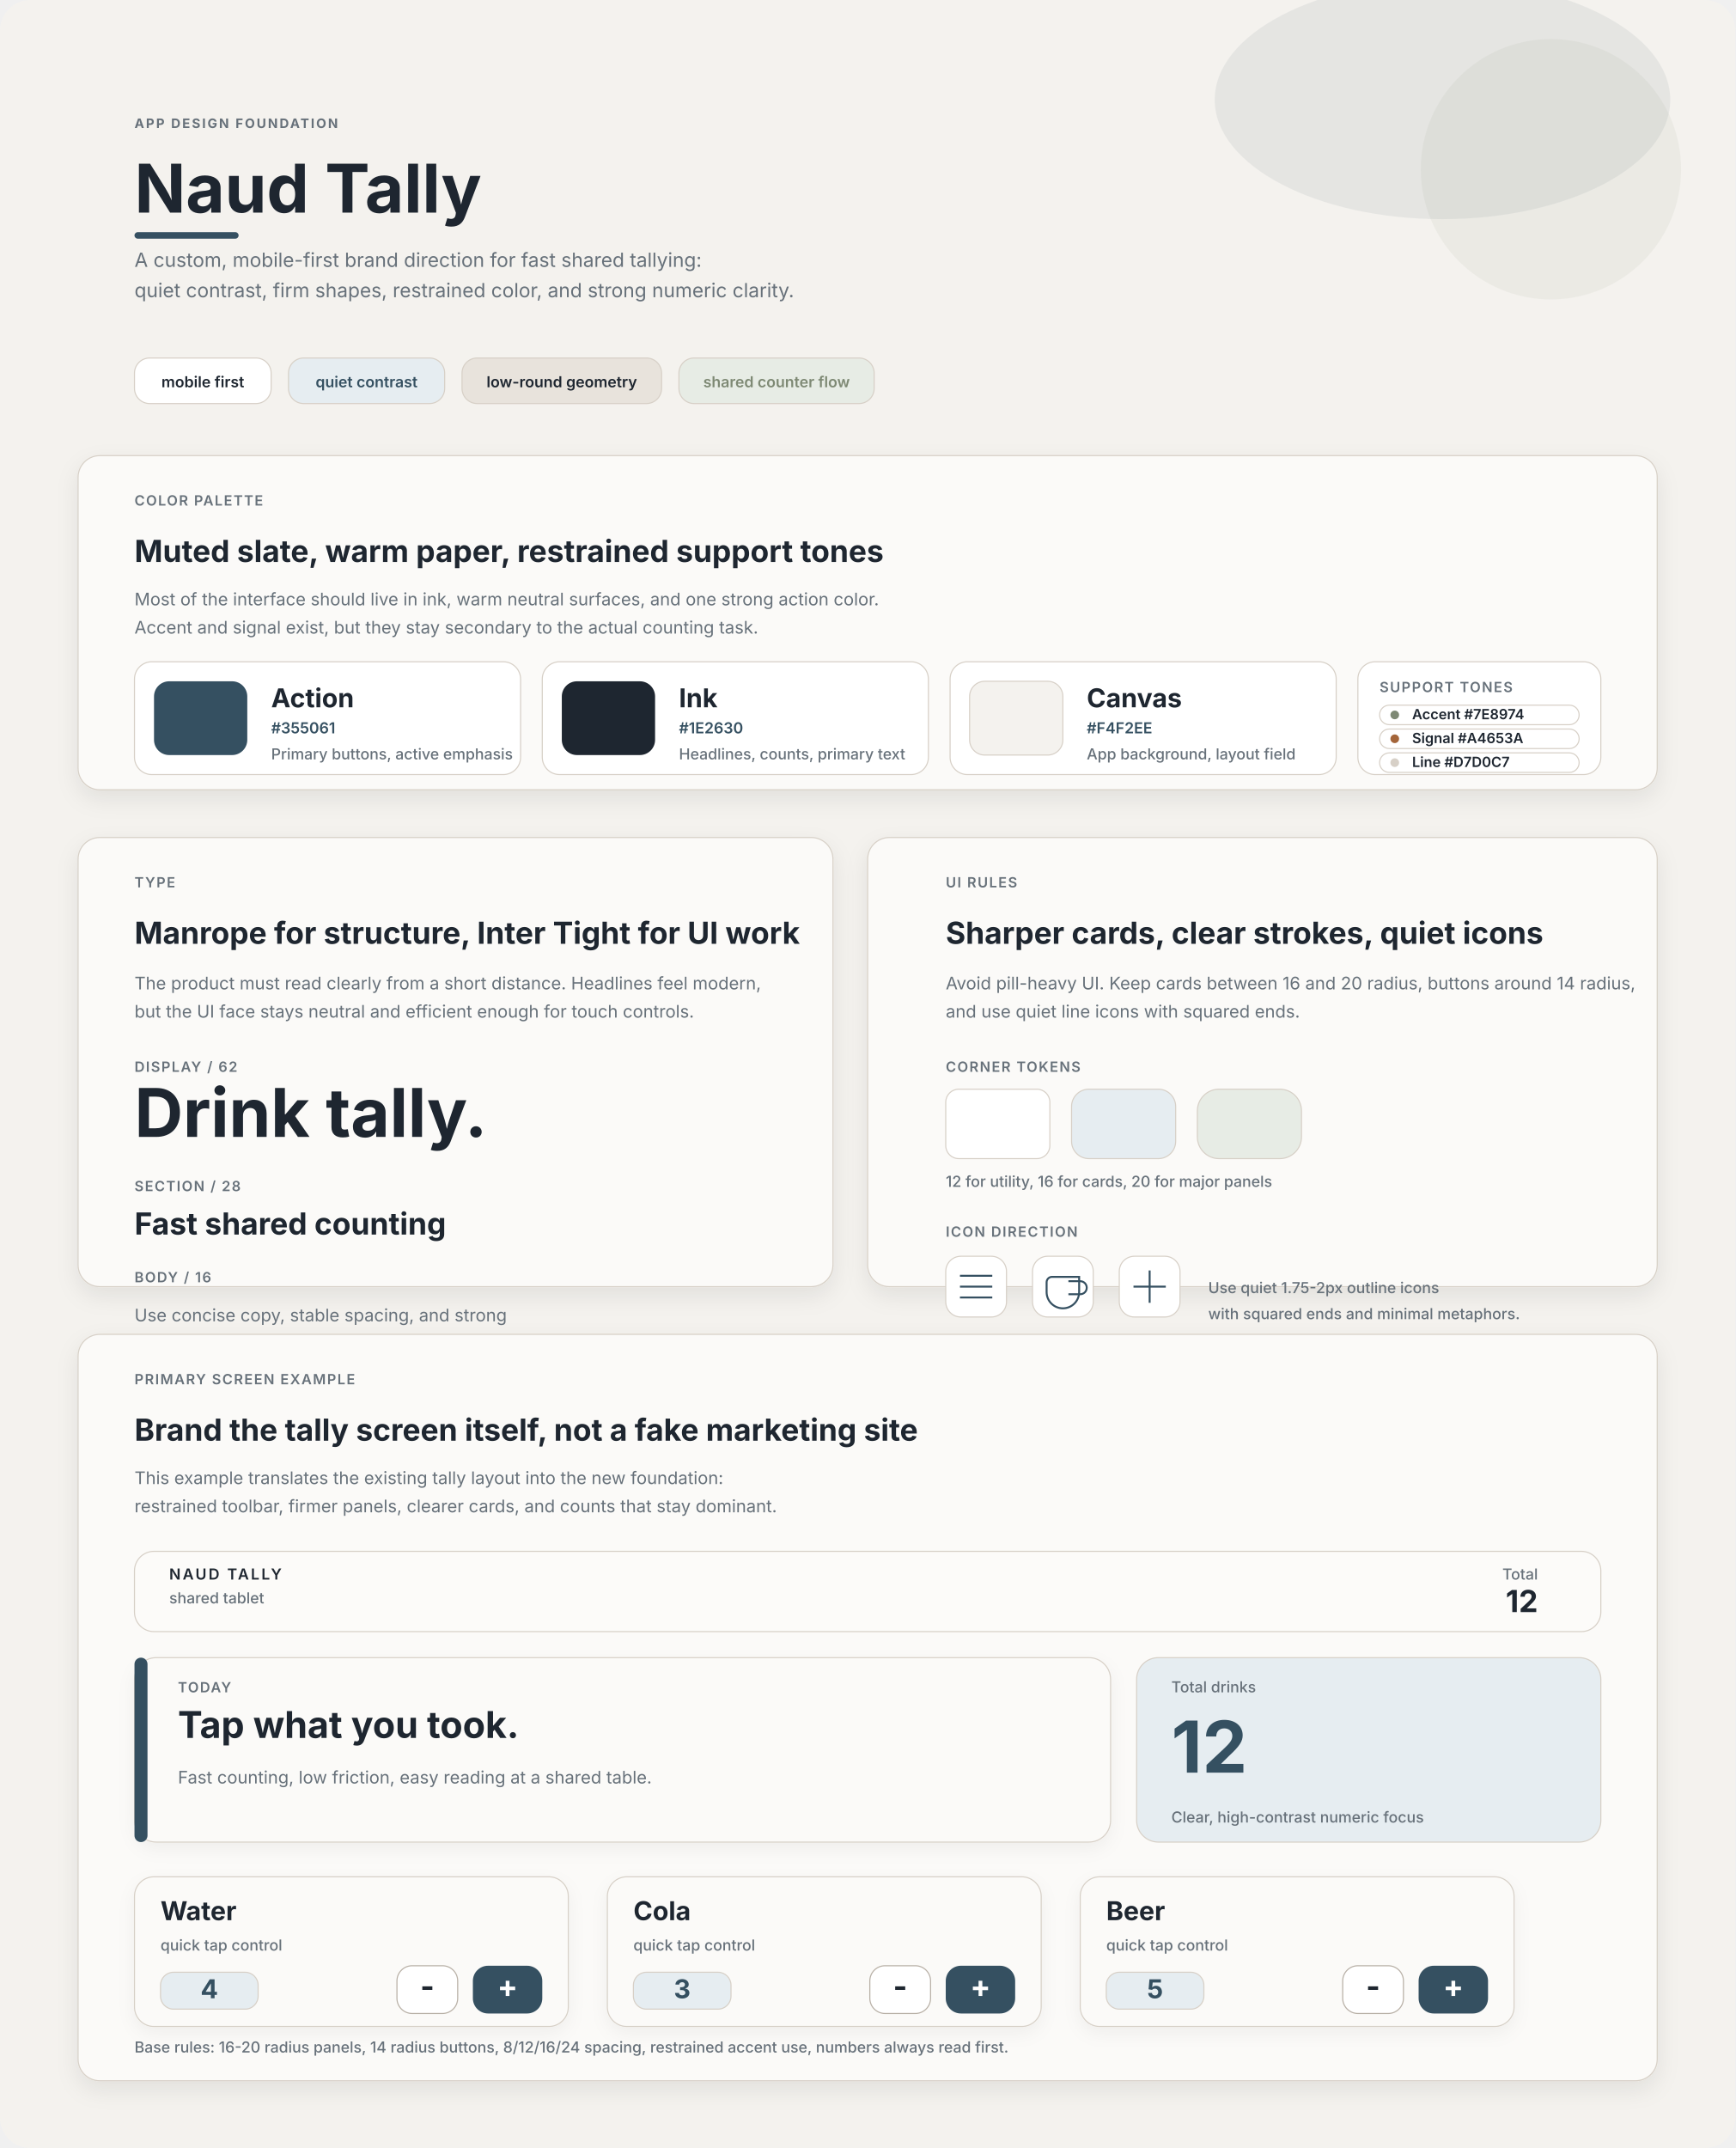
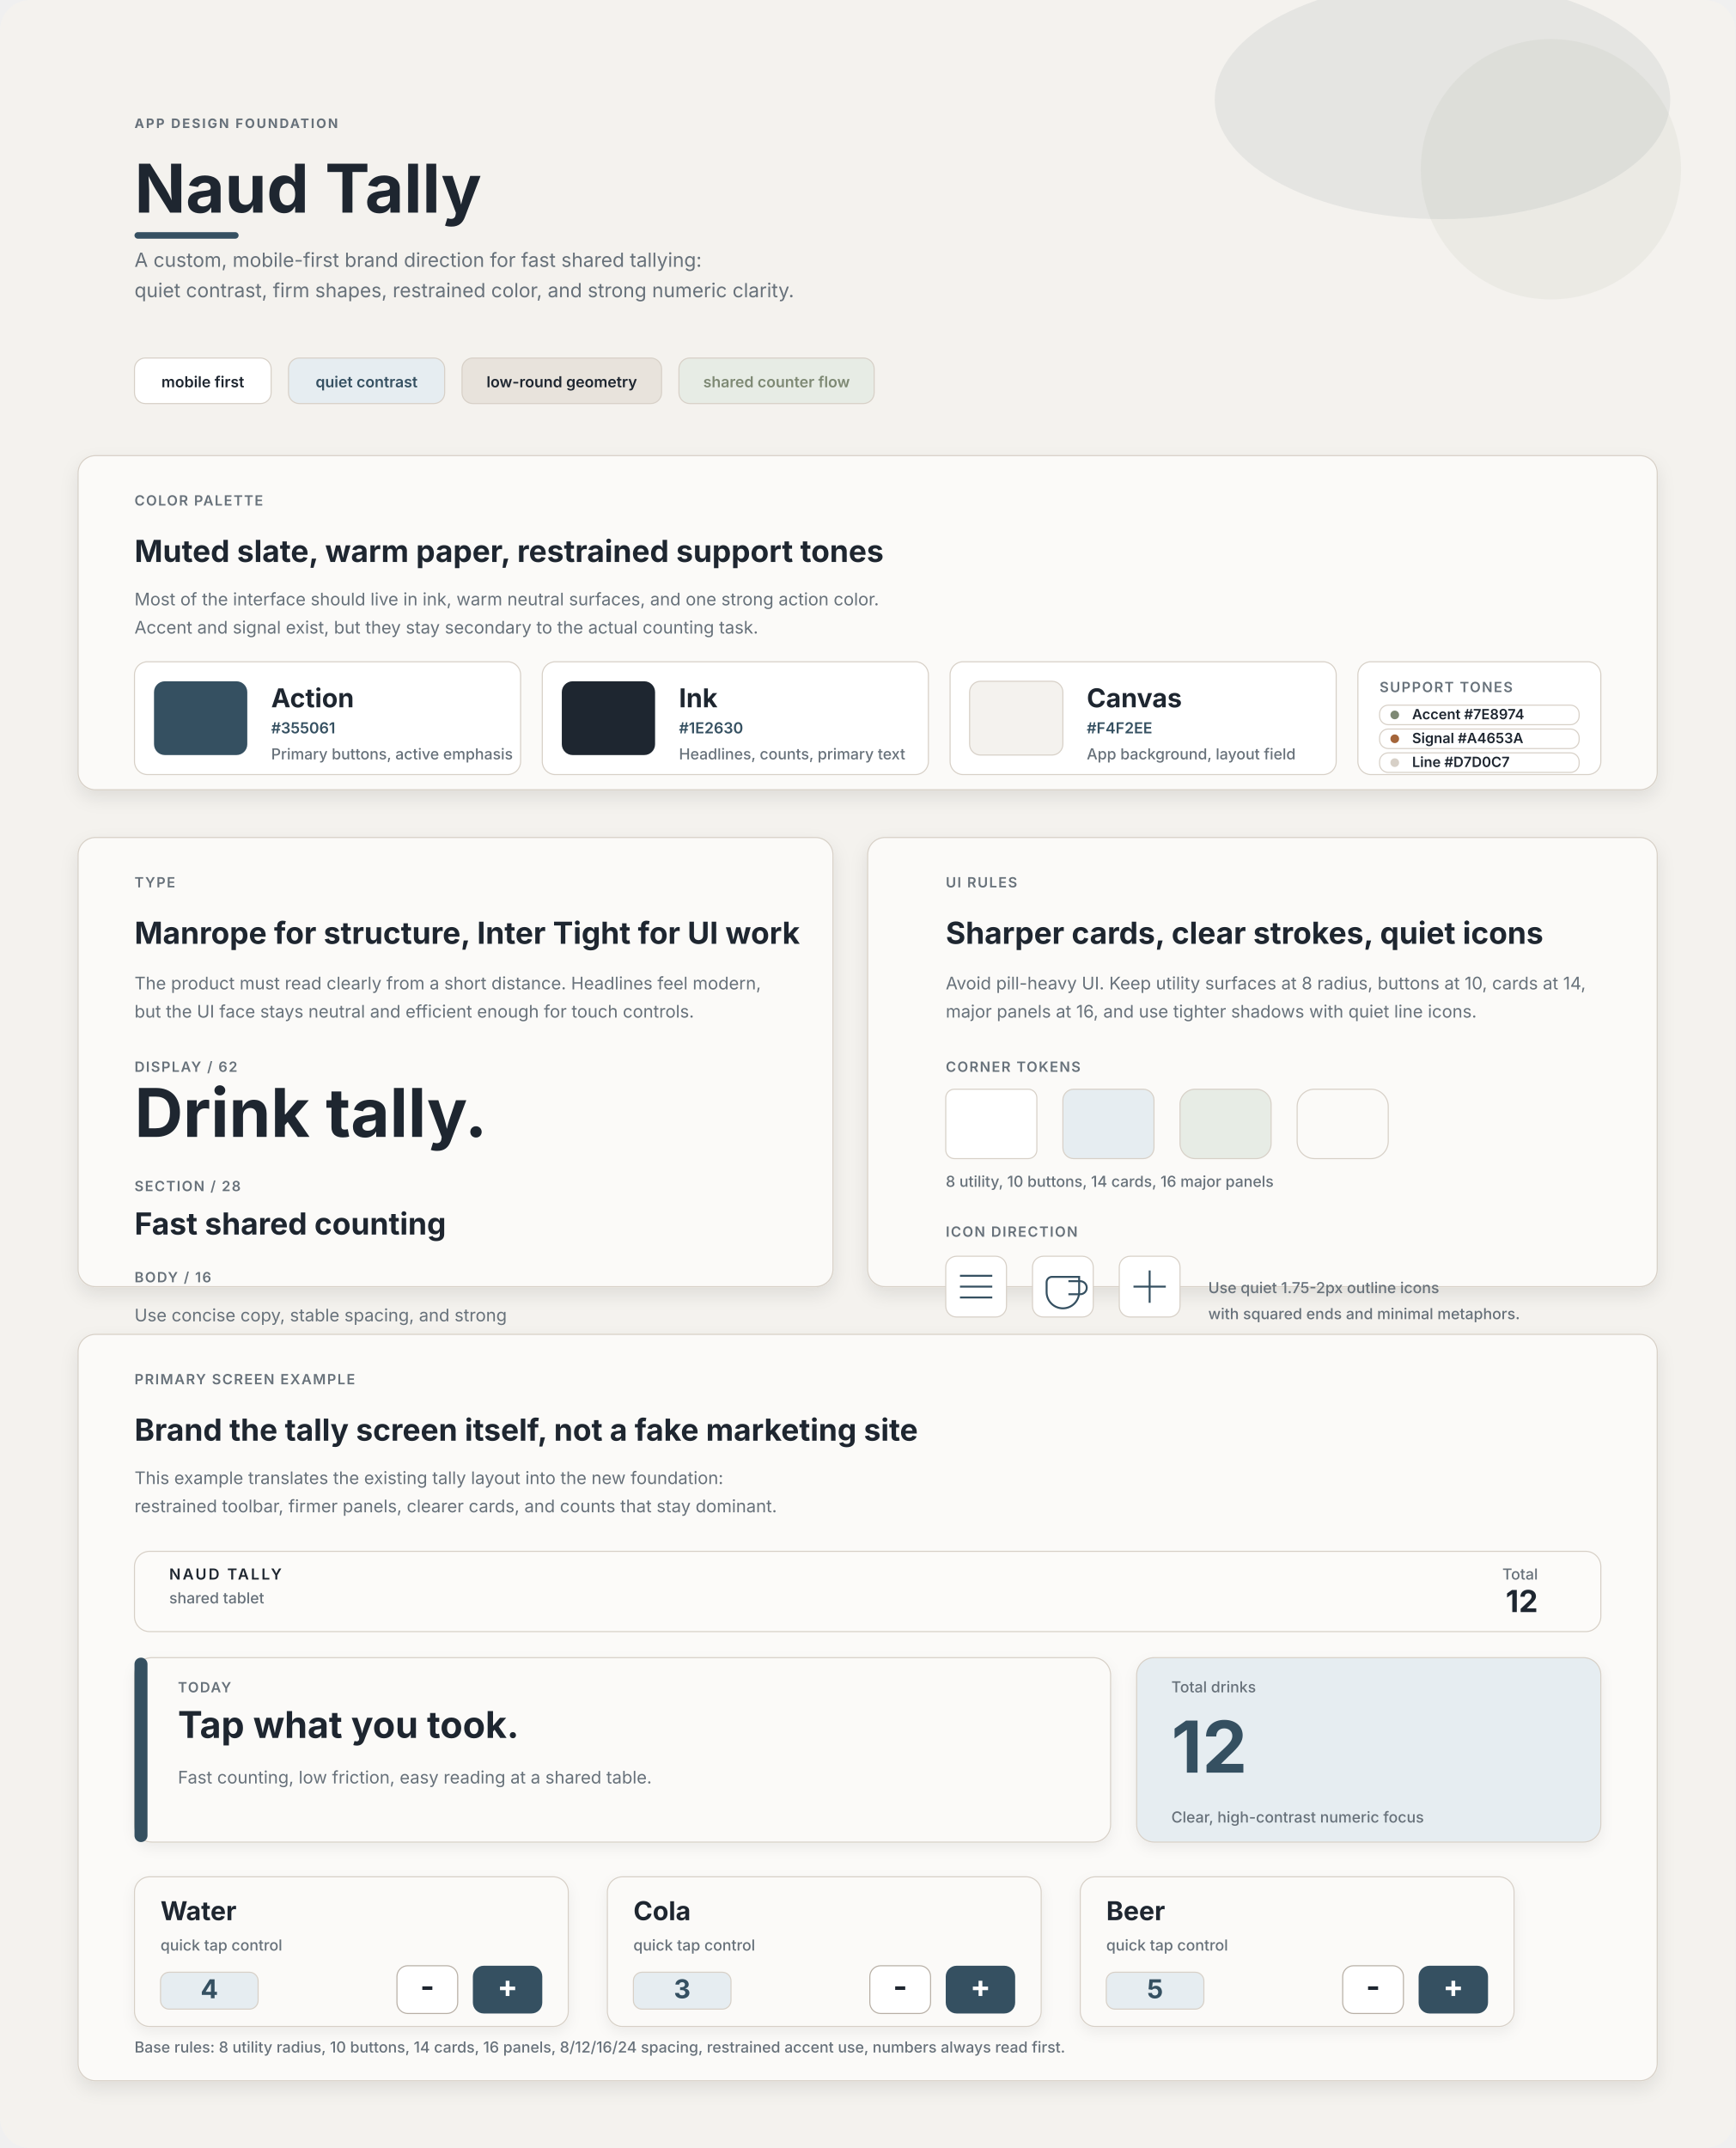
<svg xmlns="http://www.w3.org/2000/svg" width="1600" height="1980" viewBox="0 0 1600 1980" fill="none" role="img" aria-labelledby="title desc">
  <defs>
    <style>
      .display { font: 700 62px/1 "Manrope", "Inter", sans-serif; fill: #1E2630; }
      .headline { font: 700 28px/1.18 "Manrope", "Inter", sans-serif; fill: #1E2630; }
      .title { font: 700 24px/1.1 "Manrope", "Inter", sans-serif; fill: #1E2630; }
      .title-action { font: 700 24px/1.1 "Manrope", "Inter", sans-serif; fill: #355061; }
      .number { font: 700 66px/0.95 "Manrope", "Inter", sans-serif; fill: #355061; }
      .body-lg { font: 400 18px/1.45 "Inter Tight", "Inter", sans-serif; fill: #67717A; }
      .body { font: 400 16px/1.45 "Inter Tight", "Inter", sans-serif; fill: #67717A; }
      .label { font: 600 14px/1.2 "Inter Tight", "Inter", sans-serif; fill: #1E2630; }
      .label-action { font: 600 14px/1.2 "Inter Tight", "Inter", sans-serif; fill: #355061; }
      .label-soft { font: 500 14px/1.3 "Inter Tight", "Inter", sans-serif; fill: #67717A; }
      .small { font: 600 13px/1.2 "Inter Tight", "Inter", sans-serif; fill: #67717A; letter-spacing: 1.1px; }
      .kicker { font: 700 12px/1.2 "Inter Tight", "Inter", sans-serif; fill: #67717A; letter-spacing: 1.6px; }
      .chip { font: 600 14px/1.2 "Inter Tight", "Inter", sans-serif; }
      .chip-sm { font: 600 13px/1.2 "Inter Tight", "Inter", sans-serif; }
      .headline-lg { font: 700 34px/1.15 "Manrope", "Inter", sans-serif; fill: #1E2630; }
      .headline-inverse { font: 700 28px/1.18 "Manrope", "Inter", sans-serif; fill: #FFFFFF; }
      .card { fill: #FBFAF8; stroke: #D7D0C7; stroke-width: 1; filter: url(#cardShadow); }
      .tile { fill: #FFFFFF; stroke: #D7D0C7; stroke-width: 1; }
      .stroke { stroke: #355061; stroke-width: 1.8; stroke-linecap: square; fill: none; }
    </style>
    <filter id="cardShadow" x="-10%" y="-10%" width="130%" height="140%">
-       <feDropShadow dx="0" dy="8" stdDeviation="10" flood-color="#0A141E" flood-opacity="0.08" />
+       <feDropShadow dx="0" dy="7" stdDeviation="8" flood-color="#0A141E" flood-opacity="0.09" />
    </filter>
    <filter id="softShadow" x="-10%" y="-10%" width="130%" height="140%">
-       <feDropShadow dx="0" dy="6" stdDeviation="8" flood-color="#0A141E" flood-opacity="0.05" />
+       <feDropShadow dx="0" dy="5" stdDeviation="6" flood-color="#0A141E" flood-opacity="0.06" />
    </filter>
  </defs>
  <rect width="1600" height="1980" rx="28" fill="#F4F2EE" />
  <ellipse cx="1330" cy="92" rx="210" ry="110" fill="#355061" fill-opacity="0.08" />
  <ellipse cx="1430" cy="156" rx="120" ry="120" fill="#7E8974" fill-opacity="0.08" />
  <rect x="124" y="214" width="96" height="6" rx="3" fill="#355061" />
  <text class="kicker" x="124" y="118">APP DESIGN FOUNDATION</text>
  <text class="display" x="124" y="196">Naud Tally</text>
  <text class="body-lg" x="124" y="246">A custom, mobile-first brand direction for fast shared tallying:</text>
  <text class="body-lg" x="124" y="274">quiet contrast, firm shapes, restrained color, and strong numeric clarity.</text>
  <g transform="translate(124 330)">
-     <rect width="126" height="42" rx="14" fill="#FFFFFF" stroke="#D7D0C7" />
+     <rect width="126" height="42" rx="10" fill="#FFFFFF" stroke="#D7D0C7" />
    <text class="chip" x="63" y="27" text-anchor="middle" fill="#1E2630">mobile first</text>
  </g>
  <g transform="translate(266 330)">
-     <rect width="144" height="42" rx="14" fill="#E6EDF1" stroke="#D7D0C7" />
+     <rect width="144" height="42" rx="10" fill="#E6EDF1" stroke="#D7D0C7" />
    <text class="chip" x="72" y="27" text-anchor="middle" fill="#355061">quiet contrast</text>
  </g>
  <g transform="translate(426 330)">
-     <rect width="184" height="42" rx="14" fill="#E8E3DC" stroke="#D7D0C7" />
+     <rect width="184" height="42" rx="10" fill="#E8E3DC" stroke="#D7D0C7" />
    <text class="chip" x="92" y="27" text-anchor="middle" fill="#1E2630">low-round geometry</text>
  </g>
  <g transform="translate(626 330)">
-     <rect width="180" height="42" rx="14" fill="#E7ECE5" stroke="#D7D0C7" />
+     <rect width="180" height="42" rx="10" fill="#E7ECE5" stroke="#D7D0C7" />
    <text class="chip" x="90" y="27" text-anchor="middle" fill="#7E8974">shared counter flow</text>
  </g>
-   <rect class="card" x="72" y="420" width="1456" height="308" rx="20" />
+   <rect class="card" x="72" y="420" width="1456" height="308" rx="16" />
  <text class="small" x="124" y="466">COLOR PALETTE</text>
  <text class="headline" x="124" y="518">Muted slate, warm paper, restrained support tones</text>
  <text class="body" x="124" y="558">Most of the interface should live in ink, warm neutral surfaces, and one strong action color.</text>
  <text class="body" x="124" y="584">Accent and signal exist, but they stay secondary to the actual counting task.</text>
  <g transform="translate(124 610)">
-     <rect class="tile" width="356" height="104" rx="16" />
-     <rect x="18" y="18" width="86" height="68" rx="14" fill="#355061" />
+     <rect class="tile" width="356" height="104" rx="12" />
+     <rect x="18" y="18" width="86" height="68" rx="10" fill="#355061" />
    <text class="title" x="126" y="42">Action</text>
    <text class="label-action" x="126" y="66">#355061</text>
    <text class="label-soft" x="126" y="90">Primary buttons, active emphasis</text>
  </g>
  <g transform="translate(500 610)">
-     <rect class="tile" width="356" height="104" rx="16" />
-     <rect x="18" y="18" width="86" height="68" rx="14" fill="#1E2630" />
+     <rect class="tile" width="356" height="104" rx="12" />
+     <rect x="18" y="18" width="86" height="68" rx="10" fill="#1E2630" />
    <text class="title" x="126" y="42">Ink</text>
    <text class="label-action" x="126" y="66">#1E2630</text>
    <text class="label-soft" x="126" y="90">Headlines, counts, primary text</text>
  </g>
  <g transform="translate(876 610)">
-     <rect class="tile" width="356" height="104" rx="16" />
-     <rect x="18" y="18" width="86" height="68" rx="14" fill="#F4F2EE" stroke="#D7D0C7" />
+     <rect class="tile" width="356" height="104" rx="12" />
+     <rect x="18" y="18" width="86" height="68" rx="10" fill="#F4F2EE" stroke="#D7D0C7" />
    <text class="title" x="126" y="42">Canvas</text>
    <text class="label-action" x="126" y="66">#F4F2EE</text>
    <text class="label-soft" x="126" y="90">App background, layout field</text>
  </g>
  <g transform="translate(1252 610)">
-     <rect class="tile" width="224" height="104" rx="16" />
+     <rect class="tile" width="224" height="104" rx="12" />
    <text class="small" x="20" y="28">SUPPORT TONES</text>
    <g transform="translate(20 40)">
-       <rect width="184" height="18" rx="9" fill="#FFFFFF" stroke="#D7D0C7" />
+       <rect width="184" height="18" rx="8" fill="#FFFFFF" stroke="#D7D0C7" />
      <rect x="10" y="5" width="8" height="8" rx="4" fill="#7E8974" />
      <text class="chip-sm" x="30" y="13" fill="#1E2630">Accent  #7E8974</text>
    </g>
    <g transform="translate(20 62)">
-       <rect width="184" height="18" rx="9" fill="#FFFFFF" stroke="#D7D0C7" />
+       <rect width="184" height="18" rx="8" fill="#FFFFFF" stroke="#D7D0C7" />
      <rect x="10" y="5" width="8" height="8" rx="4" fill="#A4653A" />
      <text class="chip-sm" x="30" y="13" fill="#1E2630">Signal  #A4653A</text>
    </g>
    <g transform="translate(20 84)">
-       <rect width="184" height="18" rx="9" fill="#FFFFFF" stroke="#D7D0C7" />
+       <rect width="184" height="18" rx="8" fill="#FFFFFF" stroke="#D7D0C7" />
      <rect x="10" y="5" width="8" height="8" rx="4" fill="#D7D0C7" />
      <text class="chip-sm" x="30" y="13" fill="#1E2630">Line  #D7D0C7</text>
    </g>
  </g>
-   <rect class="card" x="72" y="772" width="696" height="414" rx="20" />
+   <rect class="card" x="72" y="772" width="696" height="414" rx="16" />
  <text class="small" x="124" y="818">TYPE</text>
  <text class="headline" x="124" y="870">Manrope for structure, Inter Tight for UI work</text>
  <text class="body" x="124" y="912">The product must read clearly from a short distance. Headlines feel modern,</text>
  <text class="body" x="124" y="938">but the UI face stays neutral and efficient enough for touch controls.</text>
  <text class="small" x="124" y="988">DISPLAY / 62</text>
  <text class="display" x="124" y="1048">Drink tally.</text>
  <text class="small" x="124" y="1098">SECTION / 28</text>
  <text class="headline" x="124" y="1138">Fast shared counting</text>
  <text class="small" x="124" y="1182">BODY / 16</text>
  <text class="body" x="124" y="1218">Use concise copy, stable spacing, and strong</text>
  <text class="body" x="124" y="1244">count visibility across all future screens.</text>
-   <rect class="card" x="800" y="772" width="728" height="414" rx="20" />
+   <rect class="card" x="800" y="772" width="728" height="414" rx="16" />
  <text class="small" x="872" y="818">UI RULES</text>
  <text class="headline" x="872" y="870">Sharper cards, clear strokes, quiet icons</text>
-   <text class="body" x="872" y="912">Avoid pill-heavy UI. Keep cards between 16 and 20 radius, buttons around 14 radius,</text>
-   <text class="body" x="872" y="938">and use quiet line icons with squared ends.</text>
+   <text class="body" x="872" y="912">Avoid pill-heavy UI. Keep utility surfaces at 8 radius, buttons at 10, cards at 14,</text>
+   <text class="body" x="872" y="938">major panels at 16, and use tighter shadows with quiet line icons.</text>
  <text class="small" x="872" y="988">CORNER TOKENS</text>
-   <rect x="872" y="1004" width="96" height="64" rx="12" fill="#FFFFFF" stroke="#D7D0C7" />
-   <rect x="988" y="1004" width="96" height="64" rx="16" fill="#E6EDF1" stroke="#D7D0C7" />
-   <rect x="1104" y="1004" width="96" height="64" rx="20" fill="#E7ECE5" stroke="#D7D0C7" />
-   <text class="label-soft" x="872" y="1094">12 for utility, 16 for cards, 20 for major panels</text>
+   <rect x="872" y="1004" width="84" height="64" rx="8" fill="#FFFFFF" stroke="#D7D0C7" />
+   <rect x="980" y="1004" width="84" height="64" rx="10" fill="#E6EDF1" stroke="#D7D0C7" />
+   <rect x="1088" y="1004" width="84" height="64" rx="14" fill="#E7ECE5" stroke="#D7D0C7" />
+   <rect x="1196" y="1004" width="84" height="64" rx="16" fill="#FBFAF8" stroke="#D7D0C7" />
+   <text class="label-soft" x="872" y="1094">8 utility, 10 buttons, 14 cards, 16 major panels</text>
  <text class="small" x="872" y="1140">ICON DIRECTION</text>
  <g transform="translate(872 1158)">
-     <rect class="tile" width="56" height="56" rx="14" />
+     <rect class="tile" width="56" height="56" rx="10" />
    <path class="stroke" d="M14 18H42" />
    <path class="stroke" d="M14 28H42" />
    <path class="stroke" d="M14 38H42" />
  </g>
  <g transform="translate(952 1158)">
-     <rect class="tile" width="56" height="56" rx="14" />
+     <rect class="tile" width="56" height="56" rx="10" />
    <path class="stroke" d="M18 16H30V30C30 38.284 23.284 45 15 45C6.716 45 0 38.284 0 30V21C0 18.239 2.239 16 5 16H18Z" transform="translate(13 3)" />
    <path class="stroke" d="M0 0H10C13.314 0 16 2.686 16 6C16 9.314 13.314 12 10 12H0" transform="translate(34 23)" />
  </g>
  <g transform="translate(1032 1158)">
-     <rect class="tile" width="56" height="56" rx="14" />
+     <rect class="tile" width="56" height="56" rx="10" />
    <path class="stroke" d="M28 14V42" />
    <path class="stroke" d="M14 28H42" />
  </g>
  <text class="label-soft" x="1114" y="1192">Use quiet 1.75-2px outline icons</text>
  <text class="label-soft" x="1114" y="1216">with squared ends and minimal metaphors.</text>
-   <rect class="card" x="72" y="1230" width="1456" height="688" rx="20" />
+   <rect class="card" x="72" y="1230" width="1456" height="688" rx="16" />
  <text class="small" x="124" y="1276">PRIMARY SCREEN EXAMPLE</text>
  <text class="headline" x="124" y="1328">Brand the tally screen itself, not a fake marketing site</text>
  <text class="body" x="124" y="1368">This example translates the existing tally layout into the new foundation:</text>
  <text class="body" x="124" y="1394">restrained toolbar, firmer panels, clearer cards, and counts that stay dominant.</text>
-   <rect x="124" y="1430" width="1352" height="74" rx="18" fill="#FCFBF9" stroke="#D7D0C7" />
+   <rect x="124" y="1430" width="1352" height="74" rx="14" fill="#FCFBF9" stroke="#D7D0C7" />
  <text class="label" x="156" y="1456" letter-spacing="1.8px">NAUD TALLY</text>
  <text class="label-soft" x="156" y="1478">shared tablet</text>
  <text class="label-soft" x="1418" y="1456" text-anchor="end">Total</text>
  <text class="headline" x="1418" y="1486" text-anchor="end">12</text>
  <g filter="url(#softShadow)">
-     <rect x="124" y="1528" width="900" height="170" rx="20" fill="#FBFAF8" stroke="#D7D0C7" />
+     <rect x="124" y="1528" width="900" height="170" rx="16" fill="#FBFAF8" stroke="#D7D0C7" />
  </g>
  <rect x="124" y="1528" width="12" height="170" rx="6" fill="#355061" />
  <text class="small" x="164" y="1560">TODAY</text>
  <text class="headline-lg" x="164" y="1602">Tap what you took.</text>
  <text class="body" x="164" y="1644">Fast counting, low friction, easy reading at a shared table.</text>
-   <rect x="1048" y="1528" width="428" height="170" rx="20" fill="#E6EDF1" stroke="#D7D0C7" />
+   <rect x="1048" y="1528" width="428" height="170" rx="16" fill="#E6EDF1" stroke="#D7D0C7" filter="url(#softShadow)" />
  <text class="label-soft" x="1080" y="1560">Total drinks</text>
  <text class="number" x="1080" y="1634">12</text>
  <text class="label-soft" x="1080" y="1680">Clear, high-contrast numeric focus</text>
  <g transform="translate(124 1730)">
-     <rect width="400" height="138" rx="18" fill="#FBFAF8" stroke="#D7D0C7" filter="url(#softShadow)" />
+     <rect width="400" height="138" rx="14" fill="#FBFAF8" stroke="#D7D0C7" filter="url(#softShadow)" />
    <text class="title" x="24" y="40">Water</text>
    <text class="label-soft" x="24" y="68">quick tap control</text>
-     <rect x="24" y="88" width="90" height="34" rx="12" fill="#E6EDF1" stroke="#D7D0C7" />
+     <rect x="24" y="88" width="90" height="34" rx="8" fill="#E6EDF1" stroke="#D7D0C7" />
    <text class="title-action" x="69" y="112" text-anchor="middle">4</text>
-     <rect x="242" y="82" width="56" height="44" rx="14" fill="#FFFFFF" stroke="#B8B0A6" />
+     <rect x="242" y="82" width="56" height="44" rx="10" fill="#FFFFFF" stroke="#B8B0A6" />
    <text class="headline" x="270" y="111" text-anchor="middle">-</text>
-     <rect x="312" y="82" width="64" height="44" rx="14" fill="#355061" />
+     <rect x="312" y="82" width="64" height="44" rx="10" fill="#355061" />
    <text class="headline-inverse" x="344" y="111" text-anchor="middle">+</text>
  </g>
  <g transform="translate(560 1730)">
-     <rect width="400" height="138" rx="18" fill="#FBFAF8" stroke="#D7D0C7" filter="url(#softShadow)" />
+     <rect width="400" height="138" rx="14" fill="#FBFAF8" stroke="#D7D0C7" filter="url(#softShadow)" />
    <text class="title" x="24" y="40">Cola</text>
    <text class="label-soft" x="24" y="68">quick tap control</text>
-     <rect x="24" y="88" width="90" height="34" rx="12" fill="#E6EDF1" stroke="#D7D0C7" />
+     <rect x="24" y="88" width="90" height="34" rx="8" fill="#E6EDF1" stroke="#D7D0C7" />
    <text class="title-action" x="69" y="112" text-anchor="middle">3</text>
-     <rect x="242" y="82" width="56" height="44" rx="14" fill="#FFFFFF" stroke="#B8B0A6" />
+     <rect x="242" y="82" width="56" height="44" rx="10" fill="#FFFFFF" stroke="#B8B0A6" />
    <text class="headline" x="270" y="111" text-anchor="middle">-</text>
-     <rect x="312" y="82" width="64" height="44" rx="14" fill="#355061" />
+     <rect x="312" y="82" width="64" height="44" rx="10" fill="#355061" />
    <text class="headline-inverse" x="344" y="111" text-anchor="middle">+</text>
  </g>
  <g transform="translate(996 1730)">
-     <rect width="400" height="138" rx="18" fill="#FBFAF8" stroke="#D7D0C7" filter="url(#softShadow)" />
+     <rect width="400" height="138" rx="14" fill="#FBFAF8" stroke="#D7D0C7" filter="url(#softShadow)" />
    <text class="title" x="24" y="40">Beer</text>
    <text class="label-soft" x="24" y="68">quick tap control</text>
-     <rect x="24" y="88" width="90" height="34" rx="12" fill="#E6EDF1" stroke="#D7D0C7" />
+     <rect x="24" y="88" width="90" height="34" rx="8" fill="#E6EDF1" stroke="#D7D0C7" />
    <text class="title-action" x="69" y="112" text-anchor="middle">5</text>
-     <rect x="242" y="82" width="56" height="44" rx="14" fill="#FFFFFF" stroke="#B8B0A6" />
+     <rect x="242" y="82" width="56" height="44" rx="10" fill="#FFFFFF" stroke="#B8B0A6" />
    <text class="headline" x="270" y="111" text-anchor="middle">-</text>
-     <rect x="312" y="82" width="64" height="44" rx="14" fill="#355061" />
+     <rect x="312" y="82" width="64" height="44" rx="10" fill="#355061" />
    <text class="headline-inverse" x="344" y="111" text-anchor="middle">+</text>
  </g>
-   <text class="label-soft" x="124" y="1892">Base rules: 16-20 radius panels, 14 radius buttons, 8/12/16/24 spacing, restrained accent use, numbers always read first.</text>
+   <text class="label-soft" x="124" y="1892">Base rules: 8 utility radius, 10 buttons, 14 cards, 16 panels, 8/12/16/24 spacing, restrained accent use, numbers always read first.</text>
</svg>
